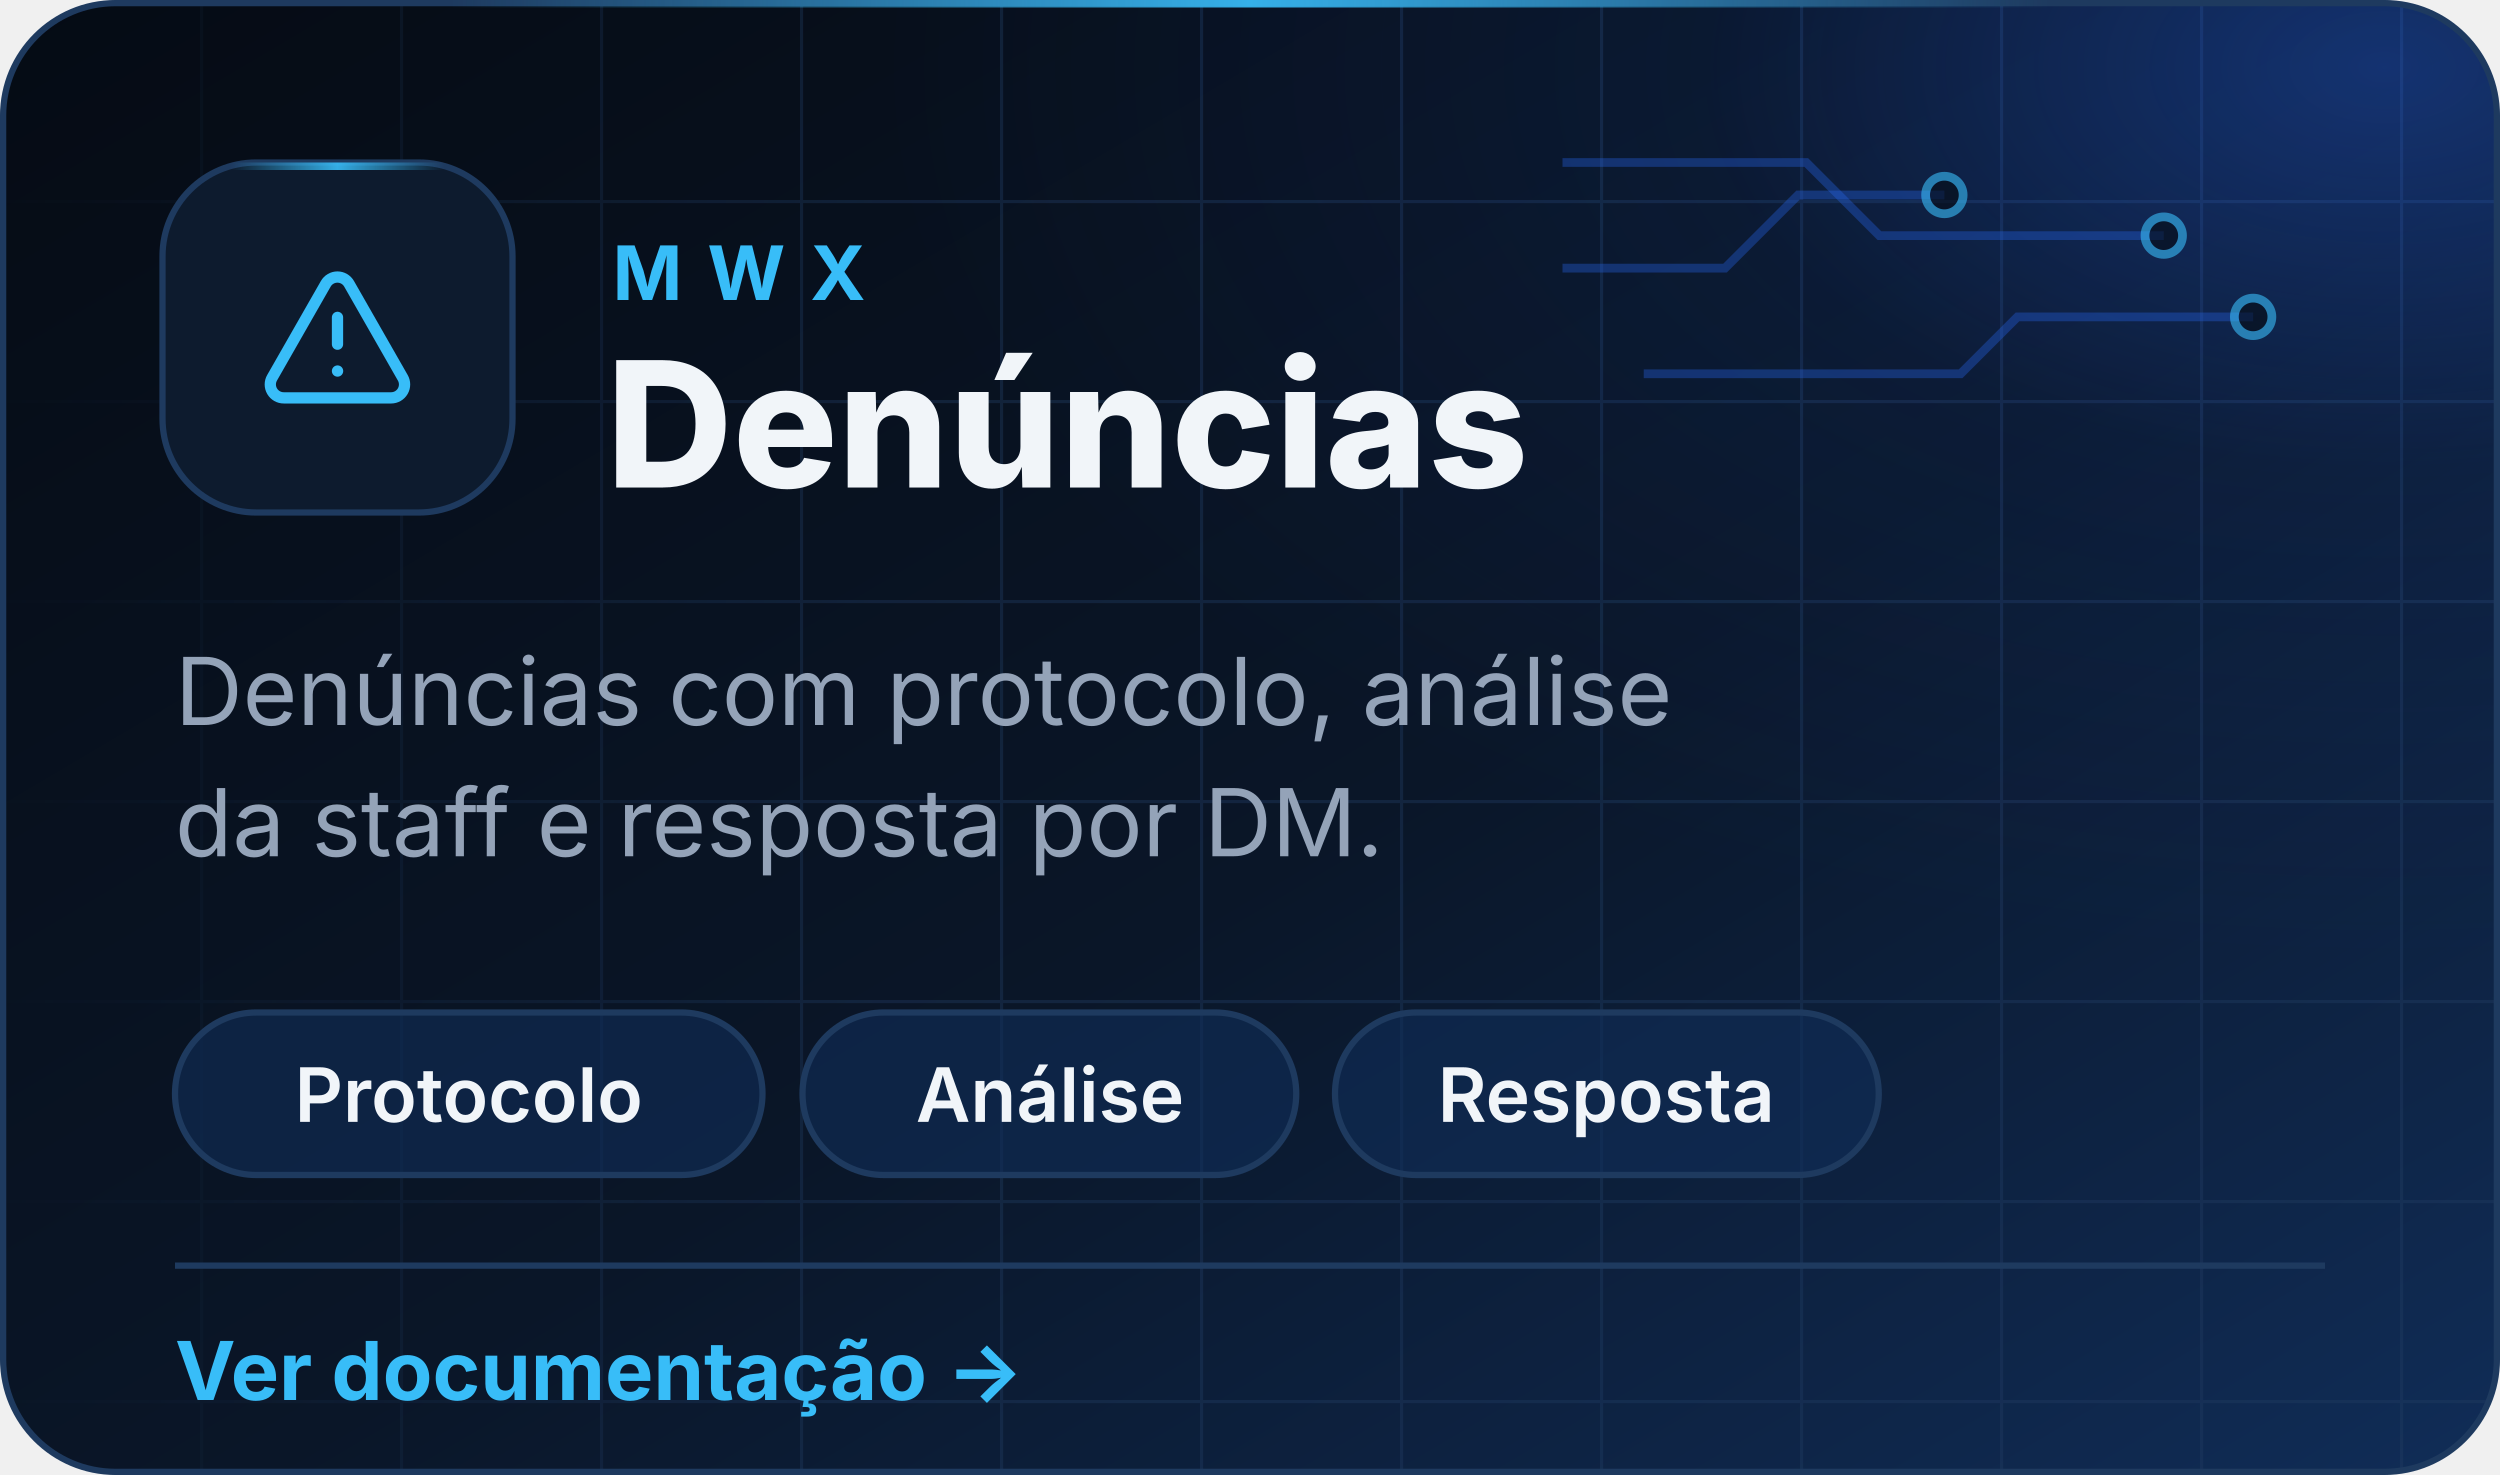
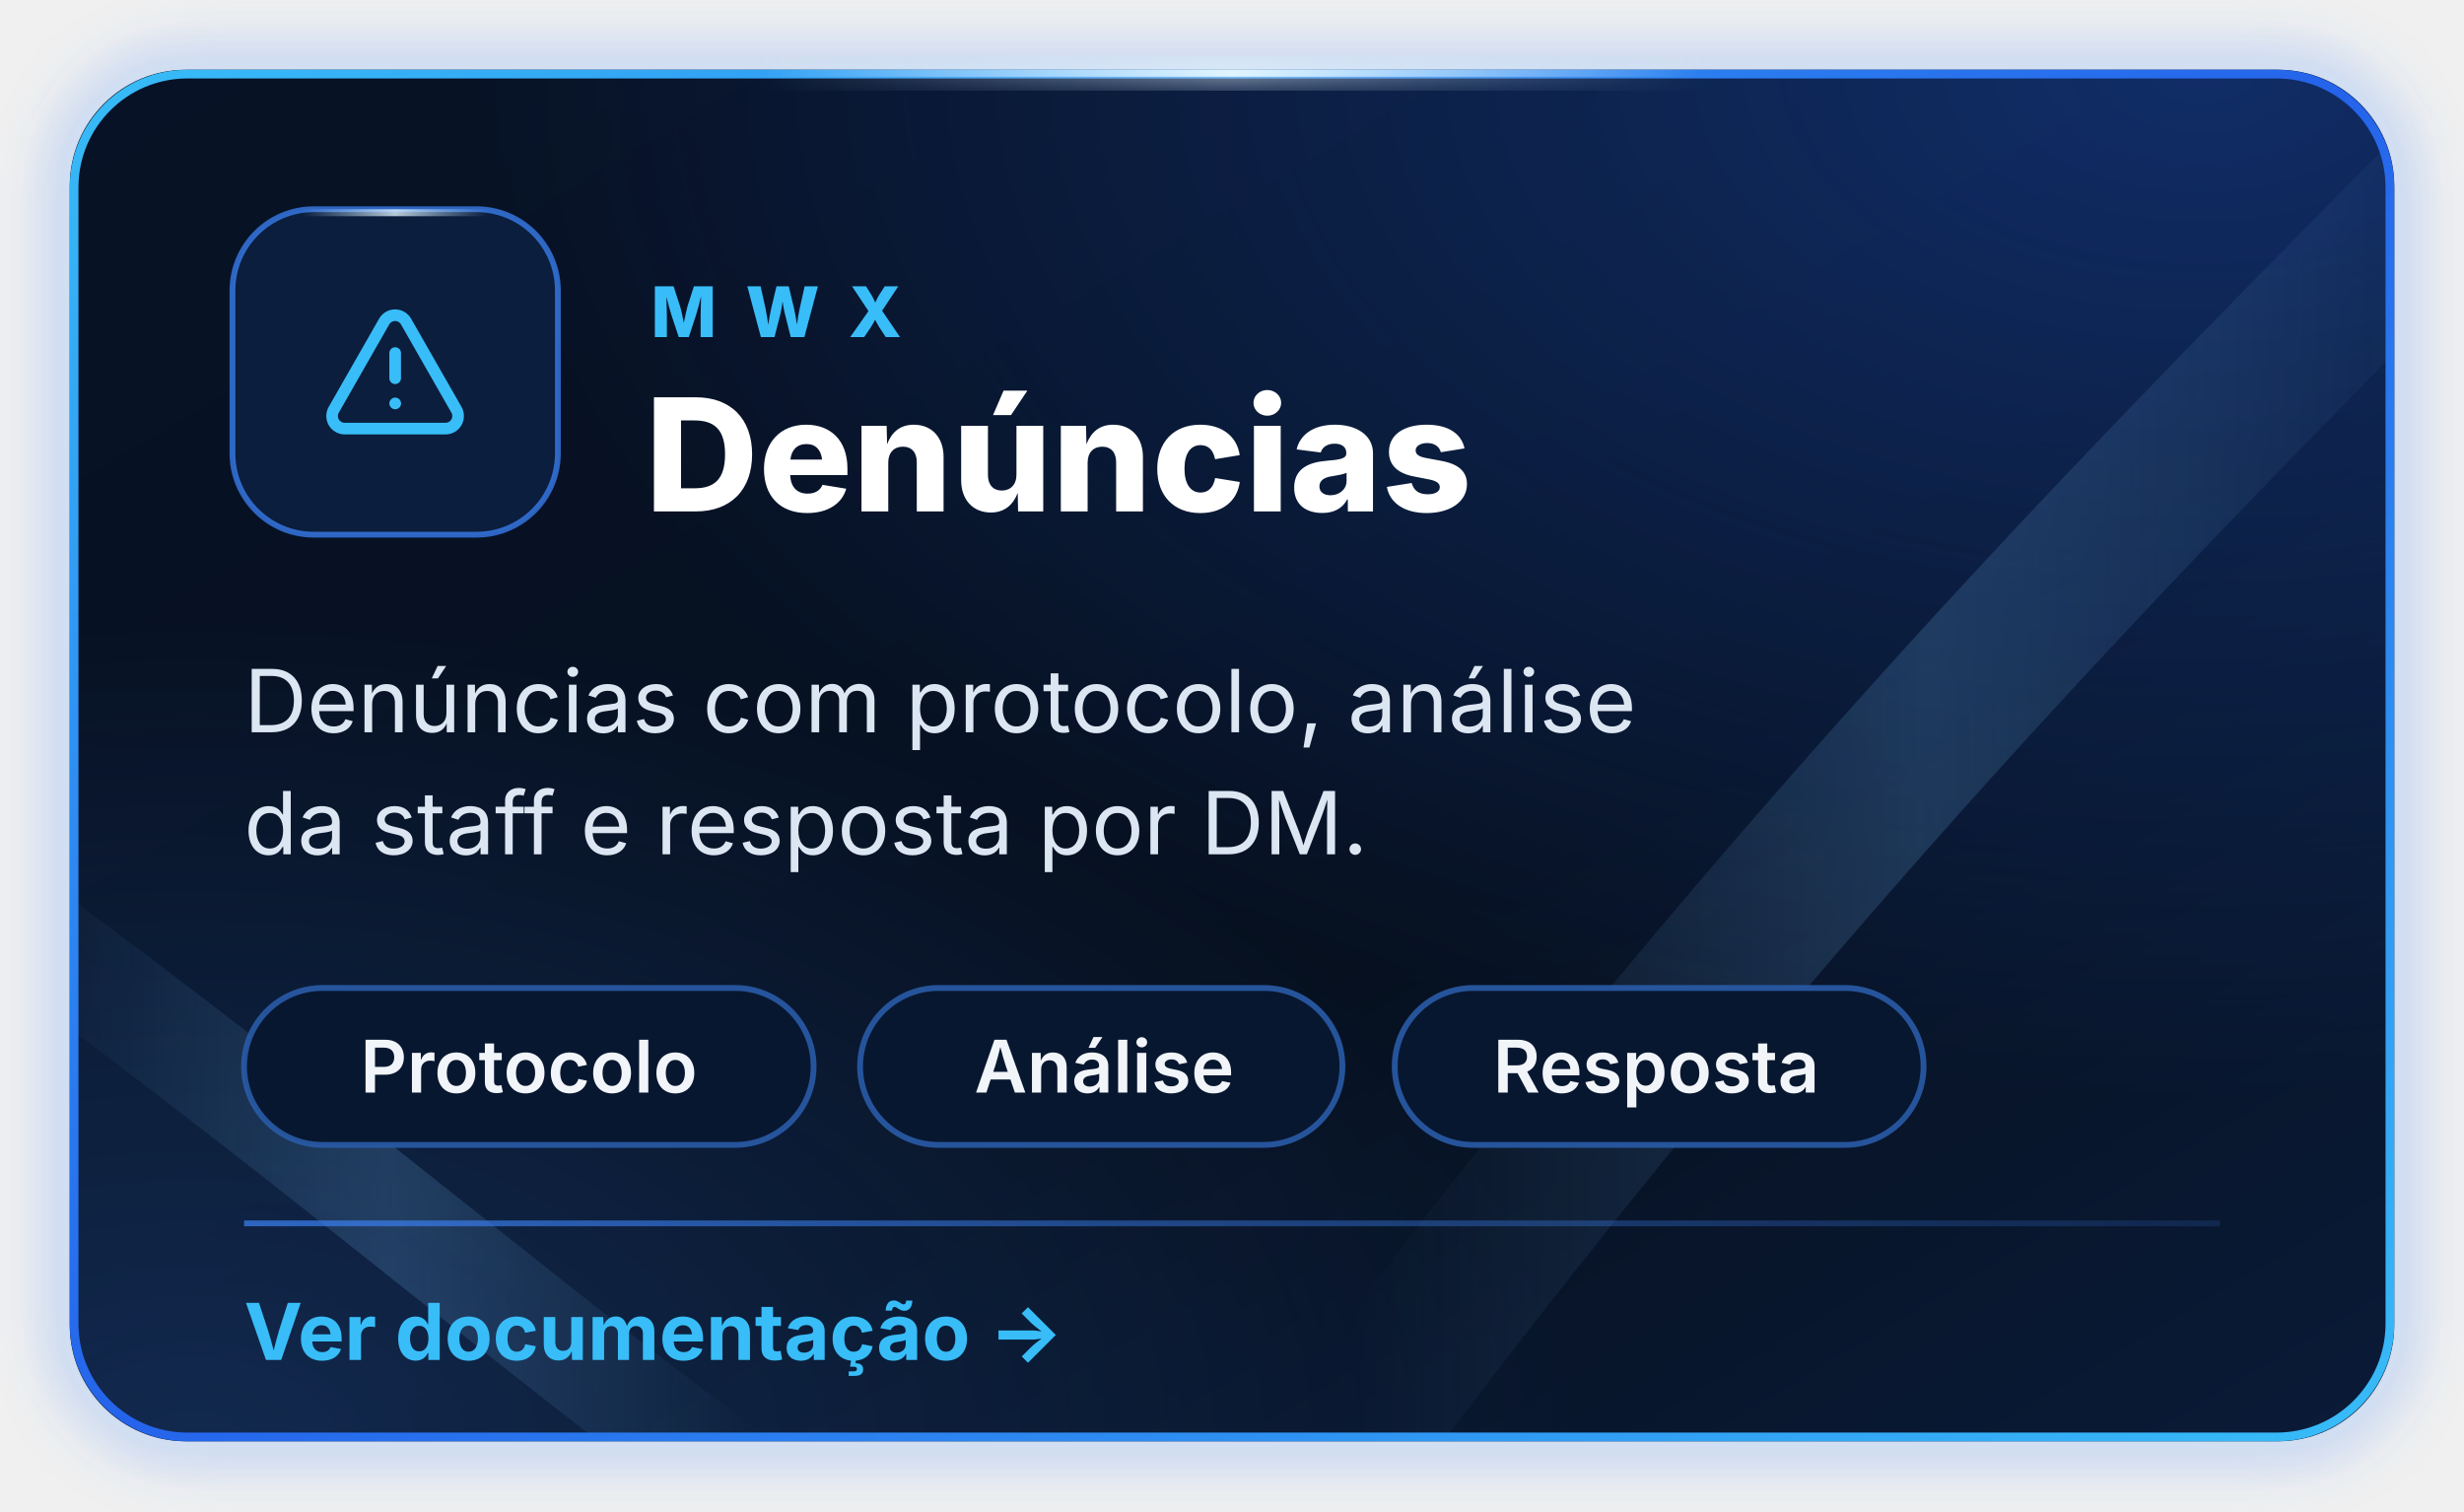
- <svg xmlns="http://www.w3.org/2000/svg" width="400" height="236" viewBox="0 0 400 236" role="img" aria-label="MWX Denúncias: Denúncias com protocolo, análise da staff e resposta por DM." font-family="'Segoe UI', 'Inter', 'Helvetica Neue', Arial, sans-serif">
+ <svg xmlns="http://www.w3.org/2000/svg" width="424" height="260" viewBox="0 0 424 260" role="img" aria-label="MWX Denúncias: Denúncias com protocolo, análise da staff e resposta por DM." font-family="'Segoe UI', 'Inter', 'Helvetica Neue', Arial, sans-serif">
  <defs>
-     <linearGradient id="bgvdenuncias" x1="0" y1="0" x2="1" y2="1">
-       <stop offset="0" stop-color="#050B14" />
-       <stop offset=".55" stop-color="#0A1628" />
-       <stop offset="1" stop-color="#102D58" />
+     <linearGradient id="bggdenuncias" x1="0" y1="0" x2="1" y2="1">
+       <stop offset="0" stop-color="#071226" />
+       <stop offset=".6" stop-color="#06101F" />
+       <stop offset="1" stop-color="#0A1B38" />
    </linearGradient>
-     <radialGradient id="glowvdenuncias" cx="0.95" cy="0.05" r=".6">
-       <stop offset="0" stop-color="#2563EB" stop-opacity=".38" />
-       <stop offset=".45" stop-color="#2563EB" stop-opacity=".08" />
+     <radialGradient id="glgdenuncias" cx=".92" cy="0" r=".75">
+       <stop offset="0" stop-color="#2563EB" stop-opacity=".35" />
      <stop offset="1" stop-color="#2563EB" stop-opacity="0" />
    </radialGradient>
-     <pattern id="gridvdenuncias" width="32" height="32" patternUnits="userSpaceOnUse">
-       <path d="M32 0H0V32" fill="none" stroke="#1E3A5F" stroke-width="1" opacity=".45" />
-     </pattern>
-     <linearGradient id="edgevdenuncias" x1="0" y1="0" x2="1" y2="0">
-       <stop offset="0" stop-color="#38BDF8" stop-opacity="0" />
-       <stop offset=".5" stop-color="#38BDF8" stop-opacity=".9" />
-       <stop offset="1" stop-color="#38BDF8" stop-opacity="0" />
-     </linearGradient>
-     <linearGradient id="txtvdenuncias" x1="0" y1="0" x2="1" y2="0">
-       <stop offset="0" stop-color="#2563EB" />
-       <stop offset=".5" stop-color="#3B82F6" />
+     <radialGradient id="gbgdenuncias" cx=".05" cy="1" r=".6">
+       <stop offset="0" stop-color="#3B82F6" stop-opacity=".22" />
+       <stop offset="1" stop-color="#3B82F6" stop-opacity="0" />
+     </radialGradient>
+     <linearGradient id="bdgdenuncias" x1="0" y1="0" x2="1" y2="1">
+       <stop offset="0" stop-color="#38BDF8" />
+       <stop offset=".5" stop-color="#2563EB" />
      <stop offset="1" stop-color="#38BDF8" />
    </linearGradient>
-     <linearGradient id="fadevdenuncias" x1="0" y1="0" x2="1" y2="0">
-       <stop offset="0" stop-color="#fff" stop-opacity="0" />
-       <stop offset=".35" stop-color="#fff" stop-opacity=".9" />
-       <stop offset="1" stop-color="#fff" />
+     <linearGradient id="swgdenuncias" x1="0" y1="0" x2="1" y2="0">
+       <stop offset="0" stop-color="#7CC4FF" stop-opacity="0" />
+       <stop offset=".5" stop-color="#7CC4FF" stop-opacity=".18" />
+       <stop offset="1" stop-color="#7CC4FF" stop-opacity="0" />
    </linearGradient>
-     <mask id="gmvdenuncias">
-       <rect width="400" height="236" fill="url(#fadevdenuncias)" />
-     </mask>
-     <clipPath id="clipvdenuncias">
-       <rect width="400" height="236" rx="20" />
+     <linearGradient id="higdenuncias" x1="0" y1="0" x2="1" y2="0">
+       <stop offset="0" stop-color="#BFE6FF" stop-opacity="0" />
+       <stop offset=".5" stop-color="#E0F4FF" stop-opacity="1" />
+       <stop offset="1" stop-color="#BFE6FF" stop-opacity="0" />
+     </linearGradient>
+     <linearGradient id="dvgdenuncias" x1="0" y1="0" x2="1" y2="0">
+       <stop offset="0" stop-color="#3B82F6" stop-opacity=".7" />
+       <stop offset="1" stop-color="#3B82F6" stop-opacity=".15" />
+     </linearGradient>
+     <filter id="blgdenuncias" x="-10%" y="-10%" width="120%" height="120%">
+       <feGaussianBlur stdDeviation="5" />
+     </filter>
+     <filter id="bsgdenuncias" x="-50%" y="-50%" width="200%" height="200%">
+       <feGaussianBlur stdDeviation="2.5" />
+     </filter>
+     <clipPath id="clgdenuncias">
+       <rect x="12" y="12" width="400" height="236" rx="20" />
    </clipPath>
  </defs>
-   <g clip-path="url(#clipvdenuncias)">
-     <rect width="400" height="236" fill="url(#bgvdenuncias)" />
-     <rect width="400" height="236" fill="url(#gridvdenuncias)" mask="url(#gmvdenuncias)" />
-     <rect width="400" height="236" fill="url(#glowvdenuncias)" />
+   <rect x="12" y="12" width="400" height="236" rx="20" fill="none" stroke="#3B82F6" stroke-width="4" opacity=".55" filter="url(#blgdenuncias)" />
+   <g clip-path="url(#clgdenuncias)">
+     <rect x="12" y="12" width="400" height="236" fill="url(#bggdenuncias)" />
+     <rect x="12" y="12" width="400" height="236" fill="url(#glgdenuncias)" />
+     <rect x="12" y="12" width="400" height="236" fill="url(#gbgdenuncias)" />
+     <path d="M232 248 C 312.0 141.8, 372.0 82.8, 432 22" fill="none" stroke="url(#swgdenuncias)" stroke-width="26" />
+     <path d="M2 158.32 C 60.0 200.8, 100.0 236.2, 132.0 258" fill="none" stroke="url(#swgdenuncias)" stroke-width="18" />
  </g>
-   <rect x=".5" y=".5" width="399" height="235" rx="18" fill="none" stroke="#1E3A5F" />
-   <rect x="72" y="0" width="256" height="1.2" fill="url(#edgevdenuncias)" />
-   <path d="M250 26 h39.0 l11.7 11.7 h45.5" fill="none" stroke="#2563EB" stroke-width="1.4" opacity="0.35" />
-   <path d="M250 42.9 h26.0 l11.7 -11.7 h23.4" fill="none" stroke="#2563EB" stroke-width="1.4" opacity="0.35" />
-   <path d="M263.0 59.8 h50.7 l9.1 -9.1 h37.7" fill="none" stroke="#2563EB" stroke-width="1.4" opacity="0.35" />
-   <circle cx="346.2" cy="37.7" r="3" fill="#050B14" stroke="#38BDF8" stroke-width="1.4" opacity="0.6" />
-   <circle cx="311.1" cy="31.2" r="3" fill="#050B14" stroke="#38BDF8" stroke-width="1.4" opacity="0.6" />
-   <circle cx="360.5" cy="50.7" r="3" fill="#050B14" stroke="#38BDF8" stroke-width="1.4" opacity="0.6" />
-   <rect x="26" y="26" width="56" height="56" rx="15" fill="#0D1B2E" stroke="#1E3A5F" />
-   <rect x="37" y="26" width="34" height="1.2" fill="url(#edgevdenuncias)" />
-   <g transform="translate(41.12 41.12) scale(1.0733)" fill="none" stroke="#38BDF8" stroke-width="1.68" stroke-linecap="round" stroke-linejoin="round" color="#38BDF8">
+   <rect x="12.75" y="12.75" width="398.5" height="234.5" rx="19.5" fill="none" stroke="url(#bdgdenuncias)" stroke-width="1.5" />
+   <rect x="132" y="11" width="160" height="3" rx="1.5" fill="url(#higdenuncias)" filter="url(#bsgdenuncias)" />
+   <rect x="132" y="12" width="160" height="1.2" fill="url(#higdenuncias)" />
+   <rect x="40" y="36" width="56" height="56" rx="14" fill="#0B1E3D" stroke="#3B82F6" stroke-opacity=".75" />
+   <rect x="52" y="36" width="32" height="1.2" fill="url(#higdenuncias)" opacity=".8" />
+   <g transform="translate(55 51) scale(1.0833)" fill="none" stroke="#38BDF8" stroke-width="1.85" stroke-linecap="round" stroke-linejoin="round" color="#38BDF8">
    <path d="m21.73 18-8-14a2 2 0 0 0-3.48 0l-8 14A2 2 0 0 0 4 21h16a2 2 0 0 0 1.73-3" />
    <path d="M12 9v4" />
    <path d="M12 17h.01" />
  </g>
-   <text x="98" y="48" fill="#38BDF8" font-size="12" font-weight="700" letter-spacing="4">MWX</text>
-   <text x="97" y="78" fill="#F1F5F9" font-size="28" font-weight="800">Denúncias</text>
-   <text x="28" y="116.0" fill="#94A3B8" font-size="15" font-weight="400" text-anchor="start">Denúncias com protocolo, análise</text>
-   <text x="28" y="137.0" fill="#94A3B8" font-size="15" font-weight="400" text-anchor="start">da staff e resposta por DM.</text>
-   <rect x="28" y="162" width="94" height="26" rx="13" fill="#102D58" fill-opacity=".6" stroke="#1E3A5F" />
-   <text x="75" y="179.5" text-anchor="middle" fill="#F1F5F9" font-size="12" font-weight="600">Protocolo</text>
-   <rect x="128.4" y="162" width="79" height="26" rx="13" fill="#102D58" fill-opacity=".6" stroke="#1E3A5F" />
-   <text x="168" y="179.5" text-anchor="middle" fill="#F1F5F9" font-size="12" font-weight="600">Análise</text>
-   <rect x="213.6" y="162" width="87" height="26" rx="13" fill="#102D58" fill-opacity=".6" stroke="#1E3A5F" />
-   <text x="257" y="179.5" text-anchor="middle" fill="#F1F5F9" font-size="12" font-weight="600">Resposta</text>
-   <rect x="28" y="202" width="344" height="1" fill="#1E3A5F" />
-   <text x="28" y="224" fill="#38BDF8" font-size="13" font-weight="700">Ver documentação  →</text>
+   <text x="112" y="58" fill="#38BDF8" font-size="12" font-weight="800" letter-spacing="5">MWX</text>
+   <text x="111" y="88" fill="#FFFFFF" font-size="27" font-weight="800">Denúncias</text>
+   <text x="42" y="126.0" fill="#DCE6F2" font-size="15" font-weight="400" text-anchor="start">Denúncias com protocolo, análise</text>
+   <text x="42" y="147.0" fill="#DCE6F2" font-size="15" font-weight="400" text-anchor="start">da staff e resposta por DM.</text>
+   <rect x="42" y="170" width="98" height="27" rx="13.5" fill="#081730" stroke="#2A5BA8" stroke-opacity=".9" />
+   <text x="91" y="188" text-anchor="middle" fill="#F1F5F9" font-size="12.5" font-weight="600">Protocolo</text>
+   <rect x="148" y="170" width="83" height="27" rx="13.5" fill="#081730" stroke="#2A5BA8" stroke-opacity=".9" />
+   <text x="190" y="188" text-anchor="middle" fill="#F1F5F9" font-size="12.5" font-weight="600">Análise</text>
+   <rect x="240" y="170" width="91" height="27" rx="13.5" fill="#081730" stroke="#2A5BA8" stroke-opacity=".9" />
+   <text x="285" y="188" text-anchor="middle" fill="#F1F5F9" font-size="12.5" font-weight="600">Resposta</text>
+   <rect x="42" y="210" width="340" height="1" fill="url(#dvgdenuncias)" />
+   <text x="42" y="234" fill="#38BDF8" font-size="13.5" font-weight="700">Ver documentação  →</text>
</svg>
